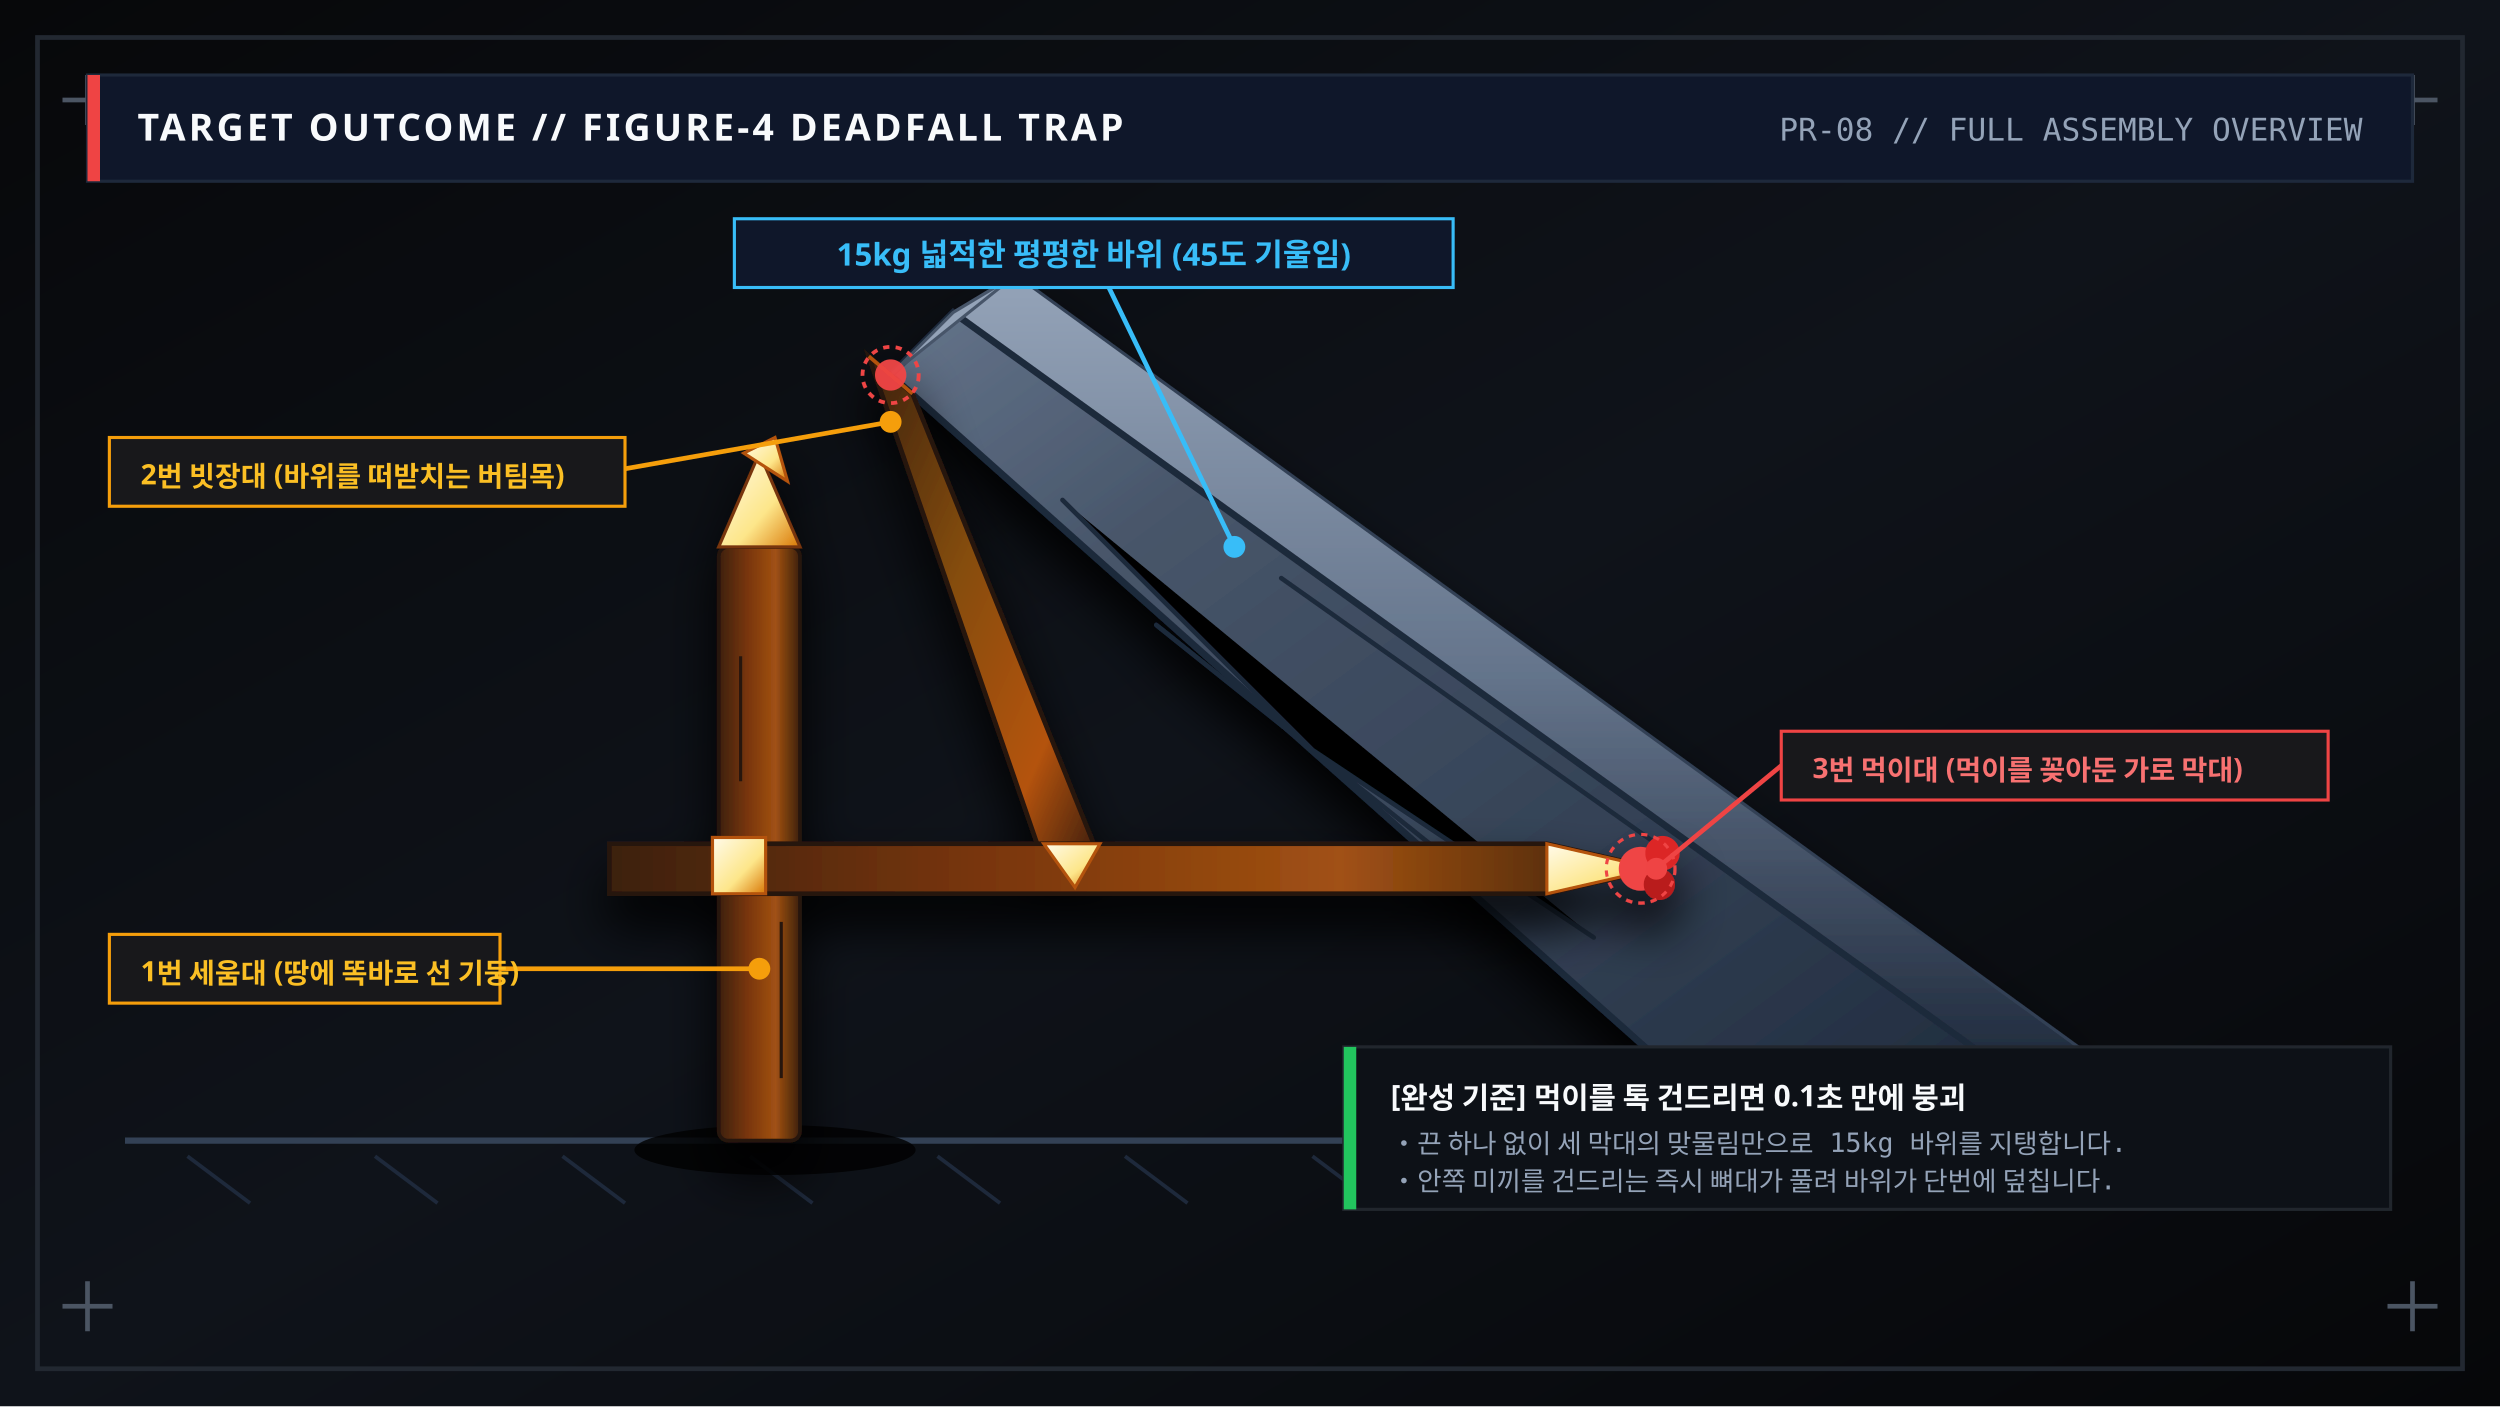
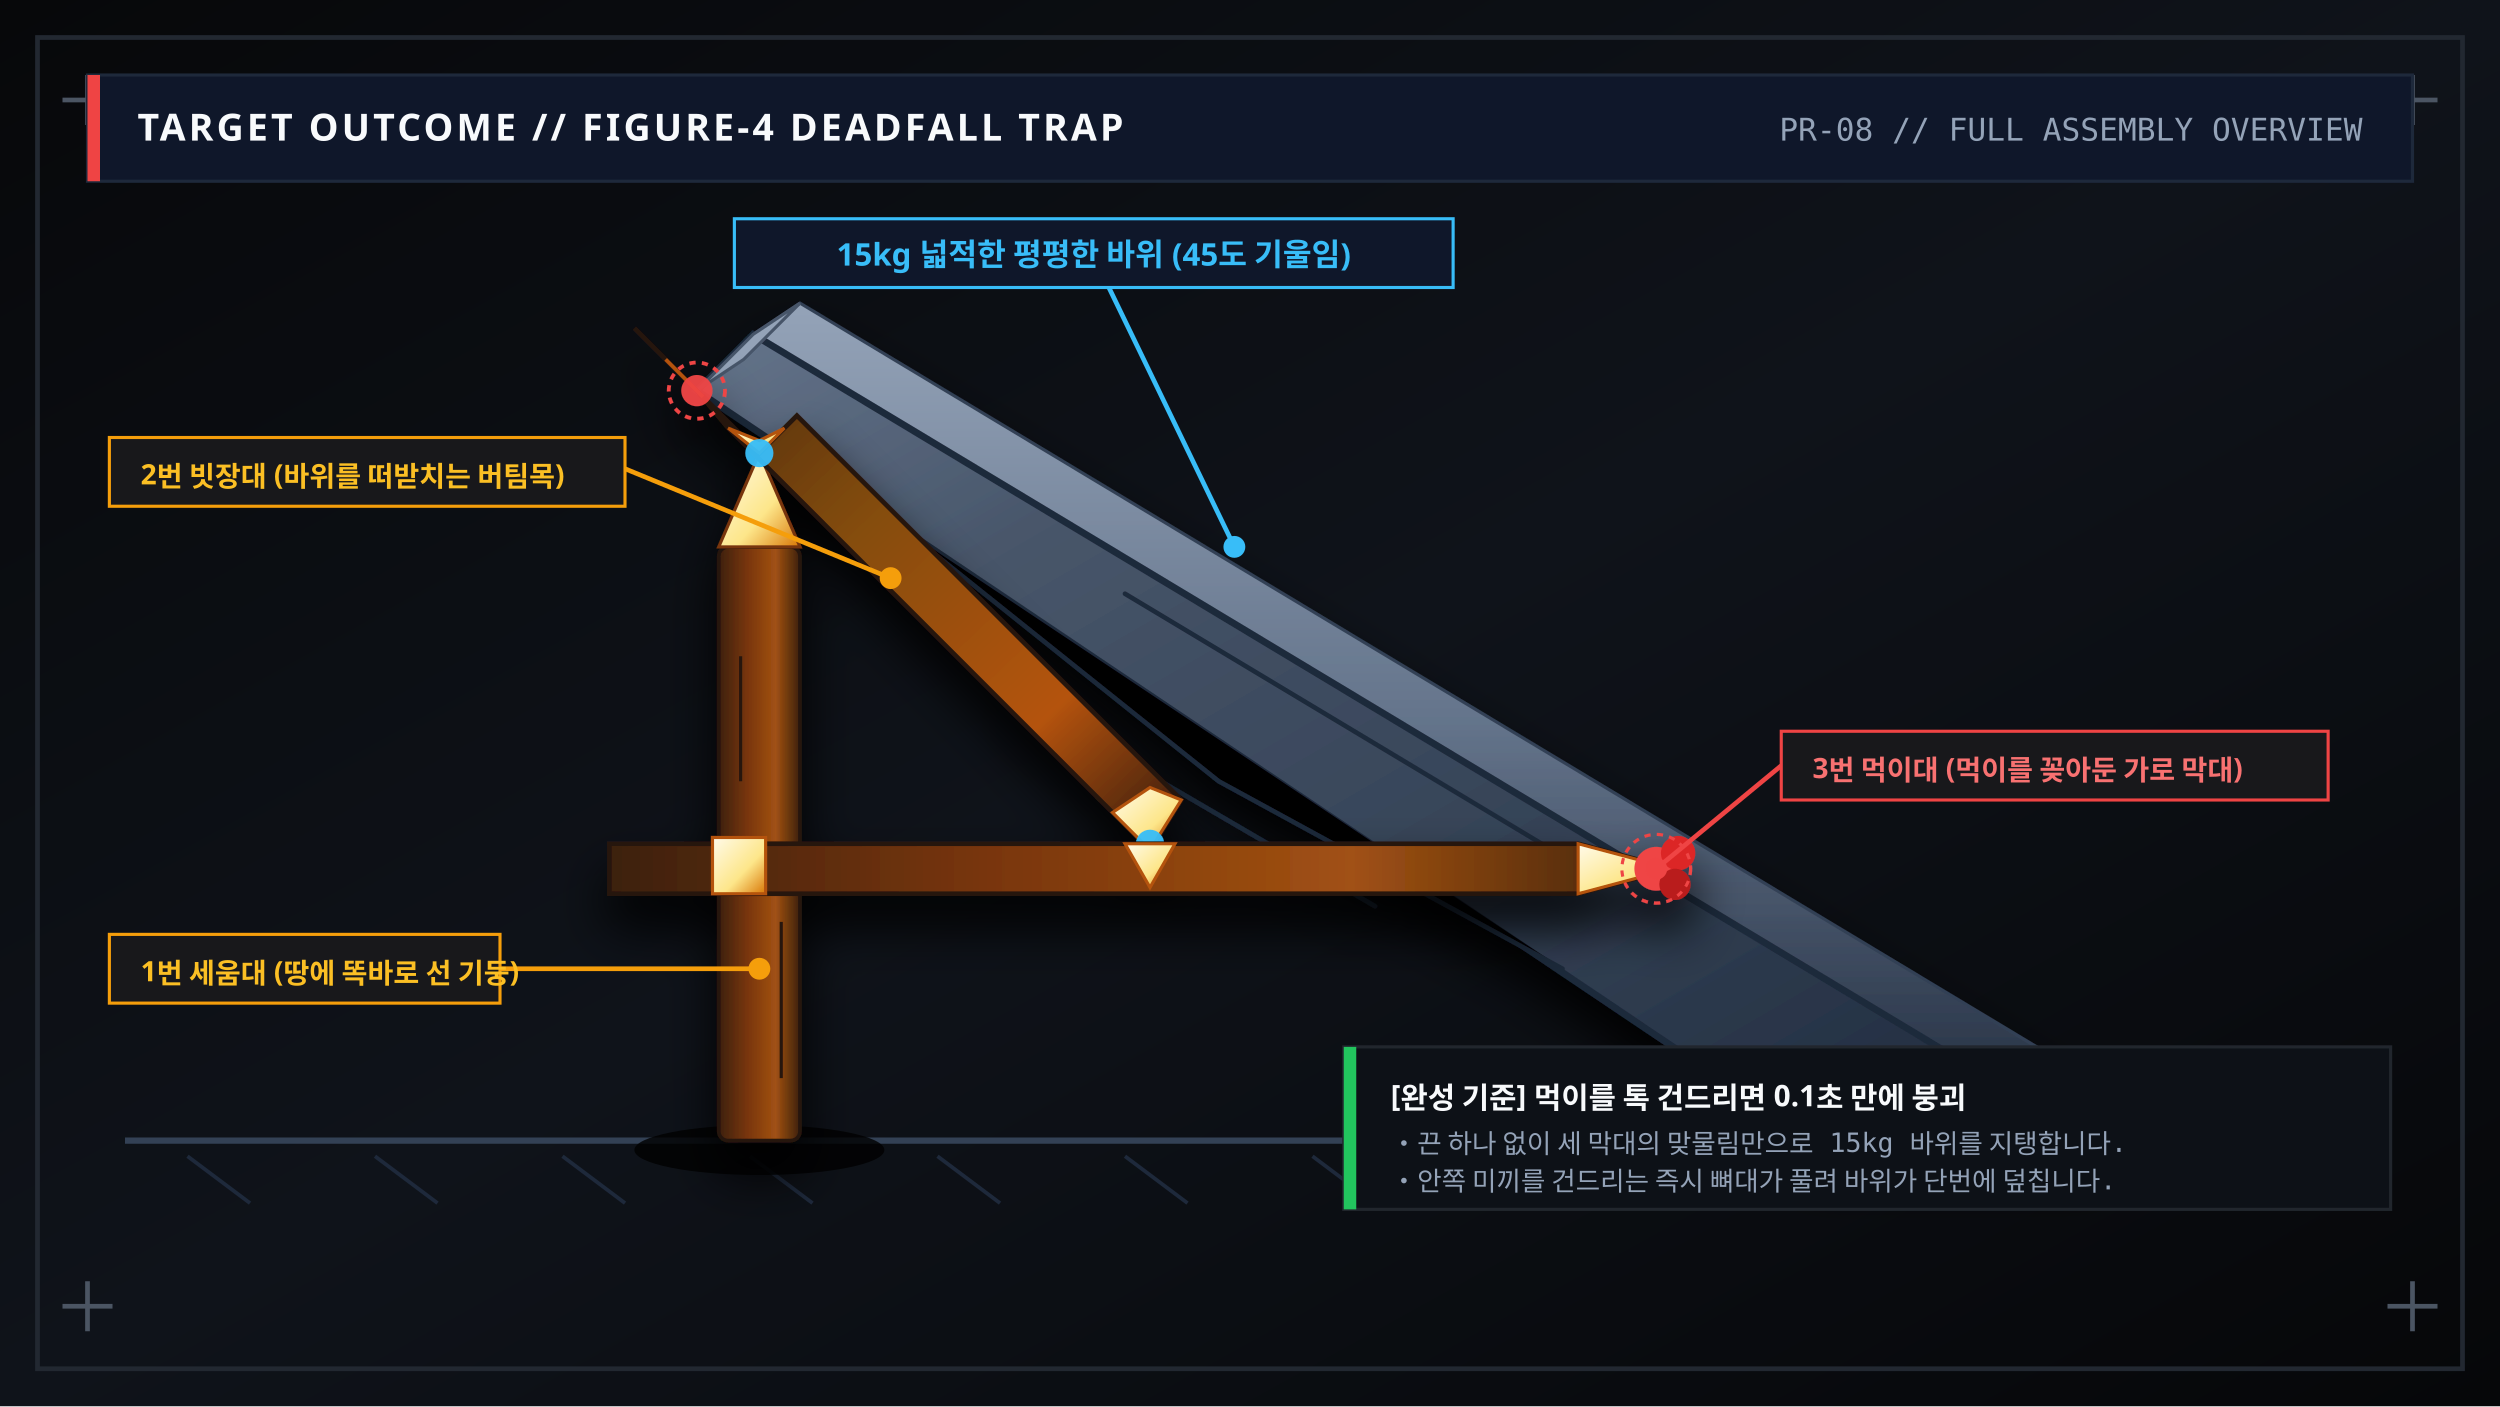
<svg xmlns="http://www.w3.org/2000/svg" viewBox="0 0 800 450" class="w-full h-auto">
  <defs>
    <linearGradient id="bgOut" x1="0%" y1="0%" x2="100%" y2="100%">
      <stop offset="0%" stop-color="#07080a" />
      <stop offset="50%" stop-color="#0f131a" />
      <stop offset="100%" stop-color="#060709" />
    </linearGradient>
    <linearGradient id="rockOut" x1="0%" y1="0%" x2="100%" y2="100%">
      <stop offset="0%" stop-color="#64748b" />
      <stop offset="25%" stop-color="#475569" />
      <stop offset="65%" stop-color="#334155" />
      <stop offset="100%" stop-color="#1e293b" />
    </linearGradient>
    <linearGradient id="rockRimOut" x1="0%" y1="0%" x2="0%" y2="100%">
      <stop offset="0%" stop-color="#94a3b8" />
      <stop offset="50%" stop-color="#64748b" />
      <stop offset="100%" stop-color="#1e293b" />
    </linearGradient>
    <linearGradient id="stick3D" x1="0%" y1="0%" x2="100%" y2="0%">
      <stop offset="0%" stop-color="#3d210f" />
      <stop offset="35%" stop-color="#78350f" />
      <stop offset="70%" stop-color="#a15112" />
      <stop offset="100%" stop-color="#3d210f" />
    </linearGradient>
    <linearGradient id="strut3D" x1="0%" y1="0%" x2="100%" y2="100%">
      <stop offset="0%" stop-color="#3d210f" />
      <stop offset="40%" stop-color="#854d0e" />
      <stop offset="75%" stop-color="#b45309" />
      <stop offset="100%" stop-color="#2d1607" />
    </linearGradient>
    <linearGradient id="carvedOut" x1="0%" y1="0%" x2="100%" y2="100%">
      <stop offset="0%" stop-color="#fffbeb" />
      <stop offset="60%" stop-color="#fde68a" />
      <stop offset="100%" stop-color="#d97706" />
    </linearGradient>
    <filter id="shadowOut" x="-20%" y="-20%" width="140%" height="140%">
      <feDropShadow dx="0" dy="10" stdDeviation="8" flood-color="#000000" flood-opacity="0.95" />
    </filter>
  </defs>
  <rect width="800" height="450" fill="url(#bgOut)" />
  <rect x="12" y="12" width="776" height="426" fill="none" stroke="#222831" stroke-width="1.5" />
  <path d="M 20 32 L 36 32 M 28 24 L 28 40" stroke="#4b5563" stroke-width="1.5" />
  <path d="M 780 32 L 764 32 M 772 24 L 772 40" stroke="#4b5563" stroke-width="1.5" />
  <path d="M 20 418 L 36 418 M 28 410 L 28 426" stroke="#4b5563" stroke-width="1.5" />
  <path d="M 780 418 L 764 418 M 772 410 L 772 426" stroke="#4b5563" stroke-width="1.5" />
  <rect x="28" y="24" width="744" height="34" fill="#0f172a" stroke="#1e293b" stroke-width="1" />
  <rect x="28" y="24" width="4" height="34" fill="#ef4444" />
  <text x="44" y="45" fill="#f8fafc" font-family="'Space Grotesk', sans-serif" font-size="12" font-weight="bold" letter-spacing="1">TARGET OUTCOME // FIGURE-4 DEADFALL TRAP</text>
  <text x="756" y="45" fill="#94a3b8" font-family="'JetBrains Mono', monospace" font-size="10" text-anchor="end">PR-08 // FULL ASSEMBLY OVERVIEW</text>
  <line x1="40" y1="365" x2="760" y2="365" stroke="#334155" stroke-width="2" />
  <path d="M 60 370 L 80 385 M 120 370 L 140 385 M 180 370 L 200 385 M 240 370 L 260 385 M 300 370 L 320 385 M 360 370 L 380 385 M 420 370 L 440 385 M 480 370 L 500 385 M 540 370 L 560 385 M 600 370 L 620 385 M 660 370 L 680 385" stroke="#1e293b" stroke-width="1.2" />
-   <ellipse cx="248" cy="368" rx="45" ry="8" fill="#000000" opacity="0.8" />
-   <ellipse cx="600" cy="368" rx="85" ry="12" fill="#000000" opacity="0.85" />
+   <ellipse cx="243" cy="368" rx="40" ry="8" fill="#000000" opacity="0.8" />
+   <ellipse cx="620" cy="368" rx="85" ry="12" fill="#000000" opacity="0.85" />
  <g filter="url(#shadowOut)">
-     <polygon points="305,100 645,345 665,335 325,88" fill="url(#rockRimOut)" stroke="#334155" stroke-width="1" />
-     <polygon points="285,120 560,365 645,345 305,100" fill="url(#rockOut)" stroke="#1e293b" stroke-width="2.2" />
-     <polygon points="285,120 305,100 325,88 300,108" fill="#94a3b8" stroke="#475569" stroke-width="1" />
-     <path d="M 340 160 L 420 240 L 510 300 M 410 185 L 530 270 M 370 200 L 470 280" stroke="#1e293b" stroke-width="1.5" stroke-linecap="round" />
+     <polygon points="241,107 670,365 685,355 256,97" fill="url(#rockRimOut)" stroke="#334155" stroke-width="1" />
+     <polygon points="223,125 580,365 670,365 241,107" fill="url(#rockOut)" stroke="#1e293b" stroke-width="2.2" />
+     <polygon points="223,125 241,107 256,97 238,115" fill="#94a3b8" stroke="#475569" stroke-width="1" />
+     <path d="M 290 170 L 390 250 L 500 310 M 360 190 L 510 280 M 320 220 L 440 290" stroke="#1e293b" stroke-width="1.5" stroke-linecap="round" />
  </g>
  <g filter="url(#shadowOut)">
    <rect x="230" y="175" width="26" height="190" rx="3" fill="url(#stick3D)" stroke="#271408" stroke-width="1.2" />
    <polygon points="230,175 243,145 256,175" fill="url(#carvedOut)" stroke="#78350f" stroke-width="1" />
    <rect x="230" y="268" width="14" height="18" fill="url(#carvedOut)" stroke="#78350f" stroke-width="1" />
    <line x1="237" y1="210" x2="237" y2="250" stroke="#271408" stroke-width="1" />
    <line x1="250" y1="295" x2="250" y2="345" stroke="#271408" stroke-width="1" />
-     <polygon points="278,114 292,126 352,275 336,282" fill="url(#strut3D)" stroke="#271408" stroke-width="1.5" />
-     <polygon points="278,114 292,126 285,120" fill="url(#carvedOut)" stroke="#b45309" stroke-width="1.2" />
-     <polygon points="238,145 252,154 248,140" fill="url(#carvedOut)" stroke="#b45309" stroke-width="1" />
-     <circle cx="285" cy="120" r="5" fill="#ef4444" opacity="0.95" />
-     <circle cx="285" cy="120" r="9" fill="none" stroke="#ef4444" stroke-width="1.2" stroke-dasharray="2 2" />
-     <path d="M 195 270 L 495 270 L 530 278 L 495 286 L 195 286 Z" fill="url(#stick3D)" stroke="#271408" stroke-width="1.5" />
+     <polygon points="213,115 225,127 243,145 255,133 267,145 378,256 368,272 356,260 233,137 223,125 203,105" fill="url(#strut3D)" stroke="#271408" stroke-width="1.5" />
+     <polygon points="213,115 225,127 223,125" fill="url(#carvedOut)" stroke="#b45309" stroke-width="1.2" />
+     <polygon points="233,137 243,145 251,137 243,141" fill="url(#carvedOut)" stroke="#b45309" stroke-width="1" />
+     <polygon points="356,260 368,272 378,256 368,252" fill="url(#carvedOut)" stroke="#b45309" stroke-width="1" />
+     <circle cx="223" cy="125" r="5" fill="#ef4444" opacity="0.95" />
+     <circle cx="223" cy="125" r="9" fill="none" stroke="#ef4444" stroke-width="1.2" stroke-dasharray="2 2" />
+     <circle cx="243" cy="145" r="4.5" fill="#38bdf8" opacity="0.95" />
+     <circle cx="368" cy="270" r="4.5" fill="#38bdf8" opacity="0.95" />
+     <path d="M 195 270 L 505 270 L 535 278 L 505 286 L 195 286 Z" fill="url(#stick3D)" stroke="#271408" stroke-width="1.5" />
    <polygon points="228,268 245,268 245,286 228,286" fill="url(#carvedOut)" stroke="#b45309" stroke-width="1" />
-     <polygon points="334,270 352,270 344,284" fill="url(#carvedOut)" stroke="#b45309" stroke-width="1" />
-     <polygon points="495,270 530,278 495,286" fill="url(#carvedOut)" stroke="#b45309" stroke-width="1" />
-     <circle cx="525" cy="278" r="7" fill="#ef4444" />
-     <circle cx="532" cy="273" r="5.5" fill="#dc2626" />
-     <circle cx="531" cy="283" r="5" fill="#b91c1c" />
-     <circle cx="525" cy="278" r="11" fill="none" stroke="#ef4444" stroke-width="1" stroke-dasharray="2 2" />
+     <polygon points="360,270 376,270 368,284" fill="url(#carvedOut)" stroke="#b45309" stroke-width="1" />
+     <polygon points="505,270 535,278 505,286" fill="url(#carvedOut)" stroke="#b45309" stroke-width="1" />
+     <circle cx="530" cy="278" r="7" fill="#ef4444" />
+     <circle cx="537" cy="273" r="5.5" fill="#dc2626" />
+     <circle cx="536" cy="283" r="5" fill="#b91c1c" />
+     <circle cx="530" cy="278" r="11" fill="none" stroke="#ef4444" stroke-width="1" stroke-dasharray="2 2" />
  </g>
  <line x1="395" y1="175" x2="350" y2="82" stroke="#38bdf8" stroke-width="1.5" />
  <circle cx="395" cy="175" r="3.5" fill="#38bdf8" />
  <rect x="235" y="70" width="230" height="22" fill="#0f172a" stroke="#38bdf8" stroke-width="1" />
  <text x="350" y="85" fill="#38bdf8" font-family="'Space Grotesk', sans-serif" font-size="10" font-weight="bold" text-anchor="middle">15kg 넓적한 평평한 바위 (45도 기울임)</text>
  <line x1="243" y1="310" x2="160" y2="310" stroke="#f59e0b" stroke-width="1.5" />
  <circle cx="243" cy="310" r="3.5" fill="#f59e0b" />
  <rect x="35" y="299" width="125" height="22" fill="#18181b" stroke="#f59e0b" stroke-width="1" />
  <text x="45" y="314" fill="#fbbf24" font-family="'Space Grotesk', sans-serif" font-size="9" font-weight="bold">1번 세움대 (땅에 똑바로 선 기둥)</text>
-   <line x1="285" y1="135" x2="200" y2="150" stroke="#f59e0b" stroke-width="1.5" />
-   <circle cx="285" cy="135" r="3.5" fill="#f59e0b" />
+   <line x1="285" y1="185" x2="200" y2="150" stroke="#f59e0b" stroke-width="1.5" />
+   <circle cx="285" cy="185" r="3.5" fill="#f59e0b" />
  <rect x="35" y="140" width="165" height="22" fill="#18181b" stroke="#f59e0b" stroke-width="1" />
  <text x="45" y="155" fill="#fbbf24" font-family="'Space Grotesk', sans-serif" font-size="9" font-weight="bold">2번 빗장대 (바위를 떠받치는 버팀목)</text>
  <line x1="530" y1="278" x2="570" y2="245" stroke="#ef4444" stroke-width="1.5" />
  <circle cx="530" cy="278" r="3.5" fill="#ef4444" />
  <rect x="570" y="234" width="175" height="22" fill="#18181b" stroke="#ef4444" stroke-width="1" />
  <text x="580" y="249" fill="#f87171" font-family="'Space Grotesk', sans-serif" font-size="9" font-weight="bold">3번 먹이대 (먹이를 꽂아둔 가로 막대)</text>
  <rect x="430" y="335" width="335" height="52" fill="#0d1117" stroke="#21262d" stroke-width="1" />
  <rect x="430" y="335" width="4" height="52" fill="#22c55e" />
  <text x="445" y="354" fill="#f8fafc" font-family="'Space Grotesk', sans-serif" font-size="9.5" font-weight="bold">[완성 기준] 먹이를 톡 건드리면 0.1초 만에 붕괴</text>
  <text x="445" y="369" fill="#94a3b8" font-family="'JetBrains Mono', monospace" font-size="8.5">・끈 하나 없이 세 막대의 맞물림만으로 15kg 바위를 지탱합니다.</text>
  <text x="445" y="381" fill="#94a3b8" font-family="'JetBrains Mono', monospace" font-size="8.5">・안쪽 미끼를 건드리는 즉시 뼈대가 풀려 바위가 단번에 덮칩니다.</text>
</svg>
